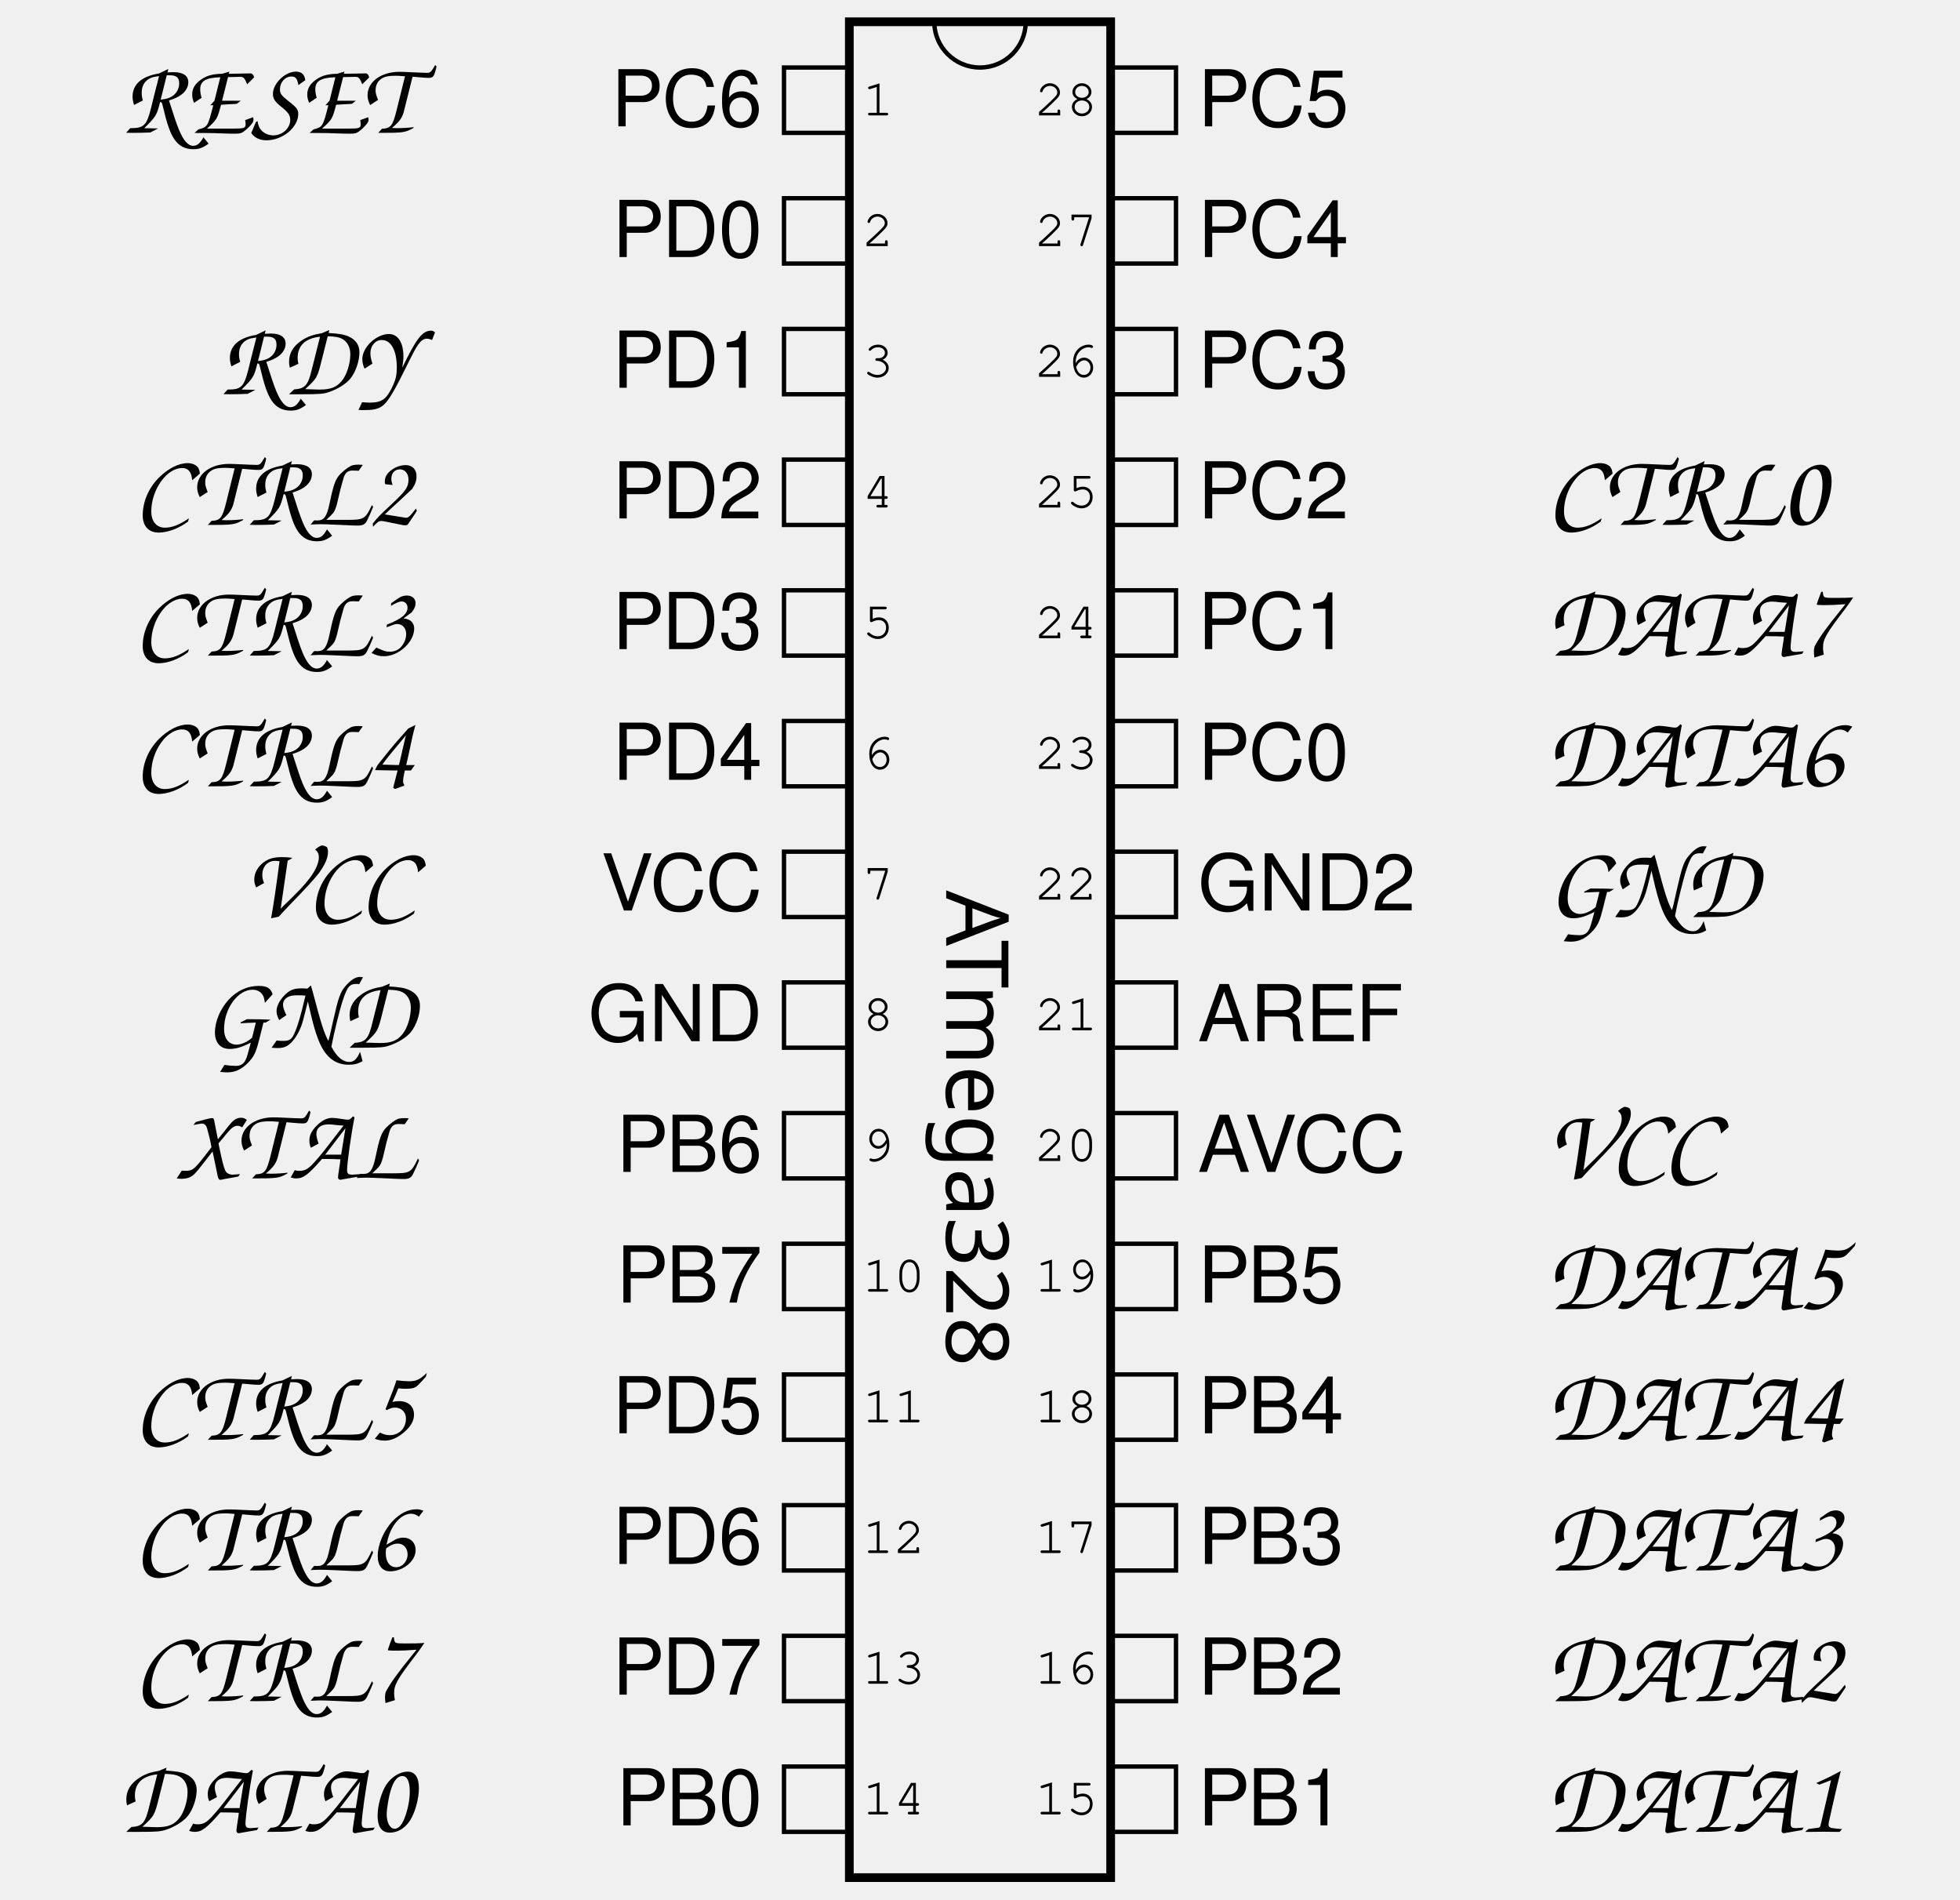
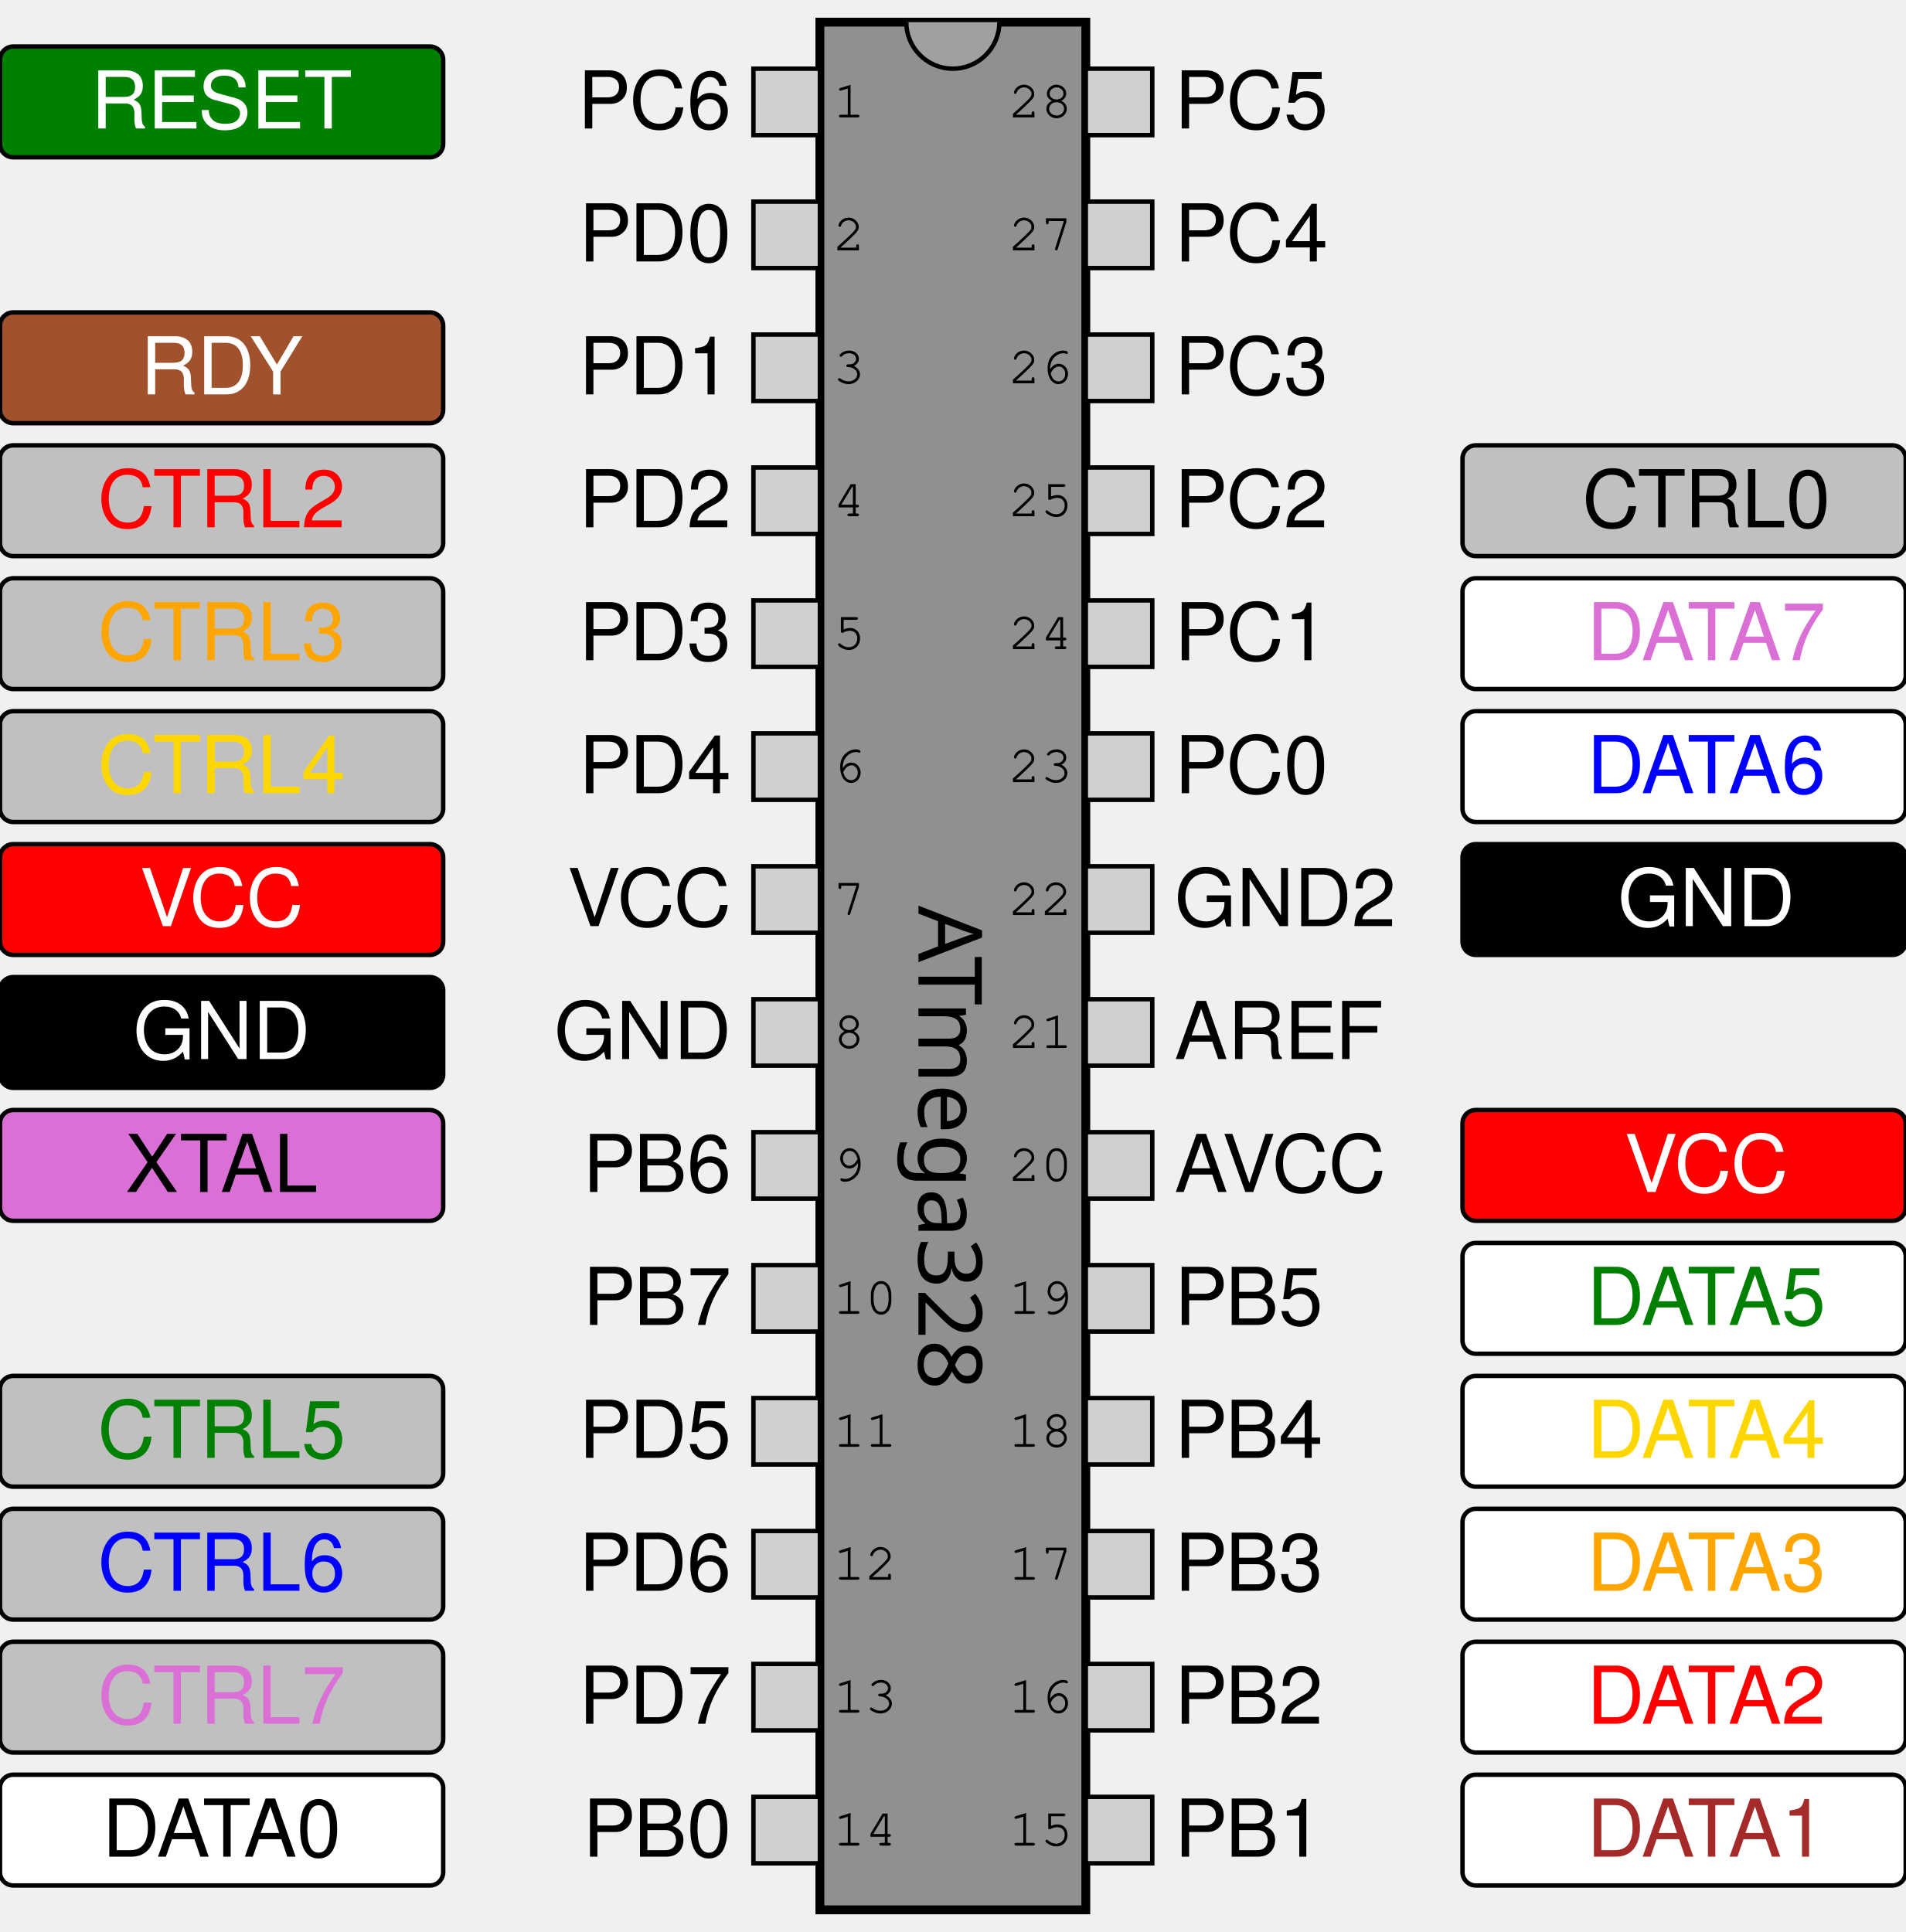
- <svg xmlns="http://www.w3.org/2000/svg" version="1.1" viewBox="0 0 450.0 436.0">
+ <svg xmlns="http://www.w3.org/2000/svg" version="1.1" viewBox="0 0 430.0 436.0">
  <defs>
    <style type="text/css">
-      .thinline { fill:none; stroke:#000000; stroke-width:1.0 }
-      .thickline{ fill:none; stroke:#000000; stroke-width:2.0 }
+      .ic       { fill:#909090; stroke:#000000; stroke-width:2.0 }
+      .notch    { fill:#a0a0a0; stroke:#000000; stroke-width:1.0 }
+      .pin      { fill:#d0d0d0; stroke:#000000; stroke-width:1.0 }
     .pinno    { font-family:"Courier"; font-size:12px }
     .label    { font-family:"Helvetica"; font-size:18px }
-      .function { font-family:"Comic Sans MS"; font-size:24px }
+      .funbox   { stroke:black }
+      .function { font-family:"Helvetica"; font-size:18px; text-anchor:middle }
     .title    { font-family:"Helvetica-Bold"; font-size:20px; text-anchor:middle; writing-mode:tb; alignment-baseline:central }
     
  </style>
  </defs>
-   <rect class="thickline" x="195.0" y="5" width="60.0" height="426.0" />
-   <path class="thinline" d="M214.5,5 a10.5,10.5 0 0,0 21,0" />
-   <text class="title" x="225.0" y="218.0">
+   <rect class="ic" x="185.0" y="5" width="60.0" height="426.0" />
+   <path class="notch" d="M204.5,5 a10.5,10.5 0 0,0 21,0" />
+   <text class="title" x="215.0" y="218.0">
    ATmega328
  </text>
-   <rect class="thinline" x="180.0" y="15.5" width="15.0" height="15.0" />
-   <text class="function" x="95.0" y="30.5" text-anchor="end">
+   <rect class="pin" x="170.0" y="15.5" width="15.0" height="15.0" />
+   <text class="label" x="165.0" y="29.0" text-anchor="end">
+     PC6
+   </text>
+   <text class="pinno" x="188.0" y="26.5">
+     1
+   </text>
+   <rect class="funbox" x="0" y="10.5" width="100" height="25.0" rx="3" style="fill:green" />
+   <text class="function" x="50" y="29.0" style="fill:white">
    RESET
  </text>
-   <text class="label" x="175.0" y="29.0" text-anchor="end">
-     PC6
-   </text>
-   <text class="pinno" x="198.0" y="26.5">
-     1
-   </text>
-   <rect class="thinline" x="180.0" y="45.5" width="15.0" height="15.0" />
-   <text class="function" x="95.0" y="60.5" text-anchor="end">
-     
-   </text>
-   <text class="label" x="175.0" y="59.0" text-anchor="end">
+   <rect class="pin" x="170.0" y="45.5" width="15.0" height="15.0" />
+   <text class="label" x="165.0" y="59.0" text-anchor="end">
    PD0
  </text>
-   <text class="pinno" x="198.0" y="56.5">
+   <text class="pinno" x="188.0" y="56.5">
    2
  </text>
-   <rect class="thinline" x="180.0" y="75.5" width="15.0" height="15.0" />
-   <text class="function" x="95.0" y="90.5" text-anchor="end">
+   <rect class="pin" x="170.0" y="75.5" width="15.0" height="15.0" />
+   <text class="label" x="165.0" y="89.0" text-anchor="end">
+     PD1
+   </text>
+   <text class="pinno" x="188.0" y="86.5">
+     3
+   </text>
+   <rect class="funbox" x="0" y="70.5" width="100" height="25.0" rx="3" style="fill:sienna" />
+   <text class="function" x="50" y="89.0" style="fill:white">
    RDY
  </text>
-   <text class="label" x="175.0" y="89.0" text-anchor="end">
-     PD1
-   </text>
-   <text class="pinno" x="198.0" y="86.5">
-     3
-   </text>
-   <rect class="thinline" x="180.0" y="105.5" width="15.0" height="15.0" />
-   <text class="function" x="95.0" y="120.5" text-anchor="end">
+   <rect class="pin" x="170.0" y="105.5" width="15.0" height="15.0" />
+   <text class="label" x="165.0" y="119.0" text-anchor="end">
+     PD2
+   </text>
+   <text class="pinno" x="188.0" y="116.5">
+     4
+   </text>
+   <rect class="funbox" x="0" y="100.5" width="100" height="25.0" rx="3" style="fill:silver" />
+   <text class="function" x="50" y="119.0" style="fill:red">
    CTRL2
  </text>
-   <text class="label" x="175.0" y="119.0" text-anchor="end">
-     PD2
-   </text>
-   <text class="pinno" x="198.0" y="116.5">
-     4
-   </text>
-   <rect class="thinline" x="180.0" y="135.5" width="15.0" height="15.0" />
-   <text class="function" x="95.0" y="150.5" text-anchor="end">
+   <rect class="pin" x="170.0" y="135.5" width="15.0" height="15.0" />
+   <text class="label" x="165.0" y="149.0" text-anchor="end">
+     PD3
+   </text>
+   <text class="pinno" x="188.0" y="146.5">
+     5
+   </text>
+   <rect class="funbox" x="0" y="130.5" width="100" height="25.0" rx="3" style="fill:silver" />
+   <text class="function" x="50" y="149.0" style="fill:orange">
    CTRL3
  </text>
-   <text class="label" x="175.0" y="149.0" text-anchor="end">
-     PD3
-   </text>
-   <text class="pinno" x="198.0" y="146.5">
-     5
-   </text>
-   <rect class="thinline" x="180.0" y="165.5" width="15.0" height="15.0" />
-   <text class="function" x="95.0" y="180.5" text-anchor="end">
+   <rect class="pin" x="170.0" y="165.5" width="15.0" height="15.0" />
+   <text class="label" x="165.0" y="179.0" text-anchor="end">
+     PD4
+   </text>
+   <text class="pinno" x="188.0" y="176.5">
+     6
+   </text>
+   <rect class="funbox" x="0" y="160.5" width="100" height="25.0" rx="3" style="fill:silver" />
+   <text class="function" x="50" y="179.0" style="fill:gold">
    CTRL4
  </text>
-   <text class="label" x="175.0" y="179.0" text-anchor="end">
-     PD4
-   </text>
-   <text class="pinno" x="198.0" y="176.5">
-     6
-   </text>
-   <rect class="thinline" x="180.0" y="195.5" width="15.0" height="15.0" />
-   <text class="function" x="95.0" y="210.5" text-anchor="end">
+   <rect class="pin" x="170.0" y="195.5" width="15.0" height="15.0" />
+   <text class="label" x="165.0" y="209.0" text-anchor="end">
    VCC
  </text>
-   <text class="label" x="175.0" y="209.0" text-anchor="end">
+   <text class="pinno" x="188.0" y="206.5">
+     7
+   </text>
+   <rect class="funbox" x="0" y="190.5" width="100" height="25.0" rx="3" style="fill:red" />
+   <text class="function" x="50" y="209.0" style="fill:white">
    VCC
  </text>
-   <text class="pinno" x="198.0" y="206.5">
-     7
-   </text>
-   <rect class="thinline" x="180.0" y="225.5" width="15.0" height="15.0" />
-   <text class="function" x="95.0" y="240.5" text-anchor="end">
+   <rect class="pin" x="170.0" y="225.5" width="15.0" height="15.0" />
+   <text class="label" x="165.0" y="239.0" text-anchor="end">
    GND
  </text>
-   <text class="label" x="175.0" y="239.0" text-anchor="end">
+   <text class="pinno" x="188.0" y="236.5">
+     8
+   </text>
+   <rect class="funbox" x="0" y="220.5" width="100" height="25.0" rx="3" style="fill:black" />
+   <text class="function" x="50" y="239.0" style="fill:white">
    GND
  </text>
-   <text class="pinno" x="198.0" y="236.5">
-     8
-   </text>
-   <rect class="thinline" x="180.0" y="255.5" width="15.0" height="15.0" />
-   <text class="function" x="95.0" y="270.5" text-anchor="end">
+   <rect class="pin" x="170.0" y="255.5" width="15.0" height="15.0" />
+   <text class="label" x="165.0" y="269.0" text-anchor="end">
+     PB6
+   </text>
+   <text class="pinno" x="188.0" y="266.5">
+     9
+   </text>
+   <rect class="funbox" x="0" y="250.5" width="100" height="25.0" rx="3" style="fill:orchid" />
+   <text class="function" x="50" y="269.0" style="fill:black">
    XTAL
  </text>
-   <text class="label" x="175.0" y="269.0" text-anchor="end">
-     PB6
-   </text>
-   <text class="pinno" x="198.0" y="266.5">
-     9
-   </text>
-   <rect class="thinline" x="180.0" y="285.5" width="15.0" height="15.0" />
-   <text class="function" x="95.0" y="300.5" text-anchor="end">
-     
-   </text>
-   <text class="label" x="175.0" y="299.0" text-anchor="end">
+   <rect class="pin" x="170.0" y="285.5" width="15.0" height="15.0" />
+   <text class="label" x="165.0" y="299.0" text-anchor="end">
    PB7
  </text>
-   <text class="pinno" x="198.0" y="296.5">
+   <text class="pinno" x="188.0" y="296.5">
    10
  </text>
-   <rect class="thinline" x="180.0" y="315.5" width="15.0" height="15.0" />
-   <text class="function" x="95.0" y="330.5" text-anchor="end">
+   <rect class="pin" x="170.0" y="315.5" width="15.0" height="15.0" />
+   <text class="label" x="165.0" y="329.0" text-anchor="end">
+     PD5
+   </text>
+   <text class="pinno" x="188.0" y="326.5">
+     11
+   </text>
+   <rect class="funbox" x="0" y="310.5" width="100" height="25.0" rx="3" style="fill:silver" />
+   <text class="function" x="50" y="329.0" style="fill:green">
    CTRL5
  </text>
-   <text class="label" x="175.0" y="329.0" text-anchor="end">
-     PD5
-   </text>
-   <text class="pinno" x="198.0" y="326.5">
-     11
-   </text>
-   <rect class="thinline" x="180.0" y="345.5" width="15.0" height="15.0" />
-   <text class="function" x="95.0" y="360.5" text-anchor="end">
+   <rect class="pin" x="170.0" y="345.5" width="15.0" height="15.0" />
+   <text class="label" x="165.0" y="359.0" text-anchor="end">
+     PD6
+   </text>
+   <text class="pinno" x="188.0" y="356.5">
+     12
+   </text>
+   <rect class="funbox" x="0" y="340.5" width="100" height="25.0" rx="3" style="fill:silver" />
+   <text class="function" x="50" y="359.0" style="fill:blue">
    CTRL6
  </text>
-   <text class="label" x="175.0" y="359.0" text-anchor="end">
-     PD6
-   </text>
-   <text class="pinno" x="198.0" y="356.5">
-     12
-   </text>
-   <rect class="thinline" x="180.0" y="375.5" width="15.0" height="15.0" />
-   <text class="function" x="95.0" y="390.5" text-anchor="end">
+   <rect class="pin" x="170.0" y="375.5" width="15.0" height="15.0" />
+   <text class="label" x="165.0" y="389.0" text-anchor="end">
+     PD7
+   </text>
+   <text class="pinno" x="188.0" y="386.5">
+     13
+   </text>
+   <rect class="funbox" x="0" y="370.5" width="100" height="25.0" rx="3" style="fill:silver" />
+   <text class="function" x="50" y="389.0" style="fill:orchid">
    CTRL7
  </text>
-   <text class="label" x="175.0" y="389.0" text-anchor="end">
-     PD7
-   </text>
-   <text class="pinno" x="198.0" y="386.5">
-     13
-   </text>
-   <rect class="thinline" x="180.0" y="405.5" width="15.0" height="15.0" />
-   <text class="function" x="95.0" y="420.5" text-anchor="end">
+   <rect class="pin" x="170.0" y="405.5" width="15.0" height="15.0" />
+   <text class="label" x="165.0" y="419.0" text-anchor="end">
+     PB0
+   </text>
+   <text class="pinno" x="188.0" y="416.5">
+     14
+   </text>
+   <rect class="funbox" x="0" y="400.5" width="100" height="25.0" rx="3" style="fill:white" />
+   <text class="function" x="50" y="419.0" style="fill:black">
    DATA0
  </text>
-   <text class="label" x="175.0" y="419.0" text-anchor="end">
-     PB0
-   </text>
-   <text class="pinno" x="198.0" y="416.5">
-     14
-   </text>
-   <rect class="thinline" x="255.0" y="405.5" width="15.0" height="15.0" />
-   <text class="pinno" x="252.0" y="416.5" text-anchor="end">
+   <rect class="pin" x="245.0" y="405.5" width="15.0" height="15.0" />
+   <text class="pinno" x="242.0" y="416.5" text-anchor="end">
    15
  </text>
-   <text class="label" x="275.0" y="419.0">
+   <text class="label" x="265.0" y="419.0">
    PB1
  </text>
-   <text class="function" x="355.0" y="420.5">
+   <rect class="funbox" x="330.0" y="400.5" width="100" height="25.0" rx="3" style="fill:white" />
+   <text class="function" x="385.0" y="419.0" style="fill:brown">
    DATA1
  </text>
-   <rect class="thinline" x="255.0" y="375.5" width="15.0" height="15.0" />
-   <text class="pinno" x="252.0" y="386.5" text-anchor="end">
+   <rect class="pin" x="245.0" y="375.5" width="15.0" height="15.0" />
+   <text class="pinno" x="242.0" y="386.5" text-anchor="end">
    16
  </text>
-   <text class="label" x="275.0" y="389.0">
+   <text class="label" x="265.0" y="389.0">
    PB2
  </text>
-   <text class="function" x="355.0" y="390.5">
+   <rect class="funbox" x="330.0" y="370.5" width="100" height="25.0" rx="3" style="fill:white" />
+   <text class="function" x="385.0" y="389.0" style="fill:red">
    DATA2
  </text>
-   <rect class="thinline" x="255.0" y="345.5" width="15.0" height="15.0" />
-   <text class="pinno" x="252.0" y="356.5" text-anchor="end">
+   <rect class="pin" x="245.0" y="345.5" width="15.0" height="15.0" />
+   <text class="pinno" x="242.0" y="356.5" text-anchor="end">
    17
  </text>
-   <text class="label" x="275.0" y="359.0">
+   <text class="label" x="265.0" y="359.0">
    PB3
  </text>
-   <text class="function" x="355.0" y="360.5">
+   <rect class="funbox" x="330.0" y="340.5" width="100" height="25.0" rx="3" style="fill:white" />
+   <text class="function" x="385.0" y="359.0" style="fill:orange">
    DATA3
  </text>
-   <rect class="thinline" x="255.0" y="315.5" width="15.0" height="15.0" />
-   <text class="pinno" x="252.0" y="326.5" text-anchor="end">
+   <rect class="pin" x="245.0" y="315.5" width="15.0" height="15.0" />
+   <text class="pinno" x="242.0" y="326.5" text-anchor="end">
    18
  </text>
-   <text class="label" x="275.0" y="329.0">
+   <text class="label" x="265.0" y="329.0">
    PB4
  </text>
-   <text class="function" x="355.0" y="330.5">
+   <rect class="funbox" x="330.0" y="310.5" width="100" height="25.0" rx="3" style="fill:white" />
+   <text class="function" x="385.0" y="329.0" style="fill:gold">
    DATA4
  </text>
-   <rect class="thinline" x="255.0" y="285.5" width="15.0" height="15.0" />
-   <text class="pinno" x="252.0" y="296.5" text-anchor="end">
+   <rect class="pin" x="245.0" y="285.5" width="15.0" height="15.0" />
+   <text class="pinno" x="242.0" y="296.5" text-anchor="end">
    19
  </text>
-   <text class="label" x="275.0" y="299.0">
+   <text class="label" x="265.0" y="299.0">
    PB5
  </text>
-   <text class="function" x="355.0" y="300.5">
+   <rect class="funbox" x="330.0" y="280.5" width="100" height="25.0" rx="3" style="fill:white" />
+   <text class="function" x="385.0" y="299.0" style="fill:green">
    DATA5
  </text>
-   <rect class="thinline" x="255.0" y="255.5" width="15.0" height="15.0" />
-   <text class="pinno" x="252.0" y="266.5" text-anchor="end">
+   <rect class="pin" x="245.0" y="255.5" width="15.0" height="15.0" />
+   <text class="pinno" x="242.0" y="266.5" text-anchor="end">
    20
  </text>
-   <text class="label" x="275.0" y="269.0">
+   <text class="label" x="265.0" y="269.0">
    AVCC
  </text>
-   <text class="function" x="355.0" y="270.5">
+   <rect class="funbox" x="330.0" y="250.5" width="100" height="25.0" rx="3" style="fill:red" />
+   <text class="function" x="385.0" y="269.0" style="fill:white">
    VCC
  </text>
-   <rect class="thinline" x="255.0" y="225.5" width="15.0" height="15.0" />
-   <text class="pinno" x="252.0" y="236.5" text-anchor="end">
+   <rect class="pin" x="245.0" y="225.5" width="15.0" height="15.0" />
+   <text class="pinno" x="242.0" y="236.5" text-anchor="end">
    21
  </text>
-   <text class="label" x="275.0" y="239.0">
+   <text class="label" x="265.0" y="239.0">
    AREF
  </text>
-   <text class="function" x="355.0" y="240.5">
-     
-   </text>
-   <rect class="thinline" x="255.0" y="195.5" width="15.0" height="15.0" />
-   <text class="pinno" x="252.0" y="206.5" text-anchor="end">
+   <rect class="pin" x="245.0" y="195.5" width="15.0" height="15.0" />
+   <text class="pinno" x="242.0" y="206.5" text-anchor="end">
    22
  </text>
-   <text class="label" x="275.0" y="209.0">
+   <text class="label" x="265.0" y="209.0">
    GND2
  </text>
-   <text class="function" x="355.0" y="210.5">
+   <rect class="funbox" x="330.0" y="190.5" width="100" height="25.0" rx="3" style="fill:black" />
+   <text class="function" x="385.0" y="209.0" style="fill:white">
    GND
  </text>
-   <rect class="thinline" x="255.0" y="165.5" width="15.0" height="15.0" />
-   <text class="pinno" x="252.0" y="176.5" text-anchor="end">
+   <rect class="pin" x="245.0" y="165.5" width="15.0" height="15.0" />
+   <text class="pinno" x="242.0" y="176.5" text-anchor="end">
    23
  </text>
-   <text class="label" x="275.0" y="179.0">
+   <text class="label" x="265.0" y="179.0">
    PC0
  </text>
-   <text class="function" x="355.0" y="180.5">
+   <rect class="funbox" x="330.0" y="160.5" width="100" height="25.0" rx="3" style="fill:white" />
+   <text class="function" x="385.0" y="179.0" style="fill:blue">
    DATA6
  </text>
-   <rect class="thinline" x="255.0" y="135.5" width="15.0" height="15.0" />
-   <text class="pinno" x="252.0" y="146.5" text-anchor="end">
+   <rect class="pin" x="245.0" y="135.5" width="15.0" height="15.0" />
+   <text class="pinno" x="242.0" y="146.5" text-anchor="end">
    24
  </text>
-   <text class="label" x="275.0" y="149.0">
+   <text class="label" x="265.0" y="149.0">
    PC1
  </text>
-   <text class="function" x="355.0" y="150.5">
+   <rect class="funbox" x="330.0" y="130.5" width="100" height="25.0" rx="3" style="fill:white" />
+   <text class="function" x="385.0" y="149.0" style="fill:orchid">
    DATA7
  </text>
-   <rect class="thinline" x="255.0" y="105.5" width="15.0" height="15.0" />
-   <text class="pinno" x="252.0" y="116.5" text-anchor="end">
+   <rect class="pin" x="245.0" y="105.5" width="15.0" height="15.0" />
+   <text class="pinno" x="242.0" y="116.5" text-anchor="end">
    25
  </text>
-   <text class="label" x="275.0" y="119.0">
+   <text class="label" x="265.0" y="119.0">
    PC2
  </text>
-   <text class="function" x="355.0" y="120.5">
+   <rect class="funbox" x="330.0" y="100.5" width="100" height="25.0" rx="3" style="fill:silver" />
+   <text class="function" x="385.0" y="119.0" style="fill:black">
    CTRL0
  </text>
-   <rect class="thinline" x="255.0" y="75.5" width="15.0" height="15.0" />
-   <text class="pinno" x="252.0" y="86.5" text-anchor="end">
+   <rect class="pin" x="245.0" y="75.5" width="15.0" height="15.0" />
+   <text class="pinno" x="242.0" y="86.5" text-anchor="end">
    26
  </text>
-   <text class="label" x="275.0" y="89.0">
+   <text class="label" x="265.0" y="89.0">
    PC3
  </text>
-   <text class="function" x="355.0" y="90.5">
-     
-   </text>
-   <rect class="thinline" x="255.0" y="45.5" width="15.0" height="15.0" />
-   <text class="pinno" x="252.0" y="56.5" text-anchor="end">
+   <rect class="pin" x="245.0" y="45.5" width="15.0" height="15.0" />
+   <text class="pinno" x="242.0" y="56.5" text-anchor="end">
    27
  </text>
-   <text class="label" x="275.0" y="59.0">
+   <text class="label" x="265.0" y="59.0">
    PC4
  </text>
-   <text class="function" x="355.0" y="60.5">
-     
-   </text>
-   <rect class="thinline" x="255.0" y="15.5" width="15.0" height="15.0" />
-   <text class="pinno" x="252.0" y="26.5" text-anchor="end">
+   <rect class="pin" x="245.0" y="15.5" width="15.0" height="15.0" />
+   <text class="pinno" x="242.0" y="26.5" text-anchor="end">
    28
  </text>
-   <text class="label" x="275.0" y="29.0">
+   <text class="label" x="265.0" y="29.0">
    PC5
  </text>
-   <text class="function" x="355.0" y="30.5">
-     
-   </text>
</svg>
